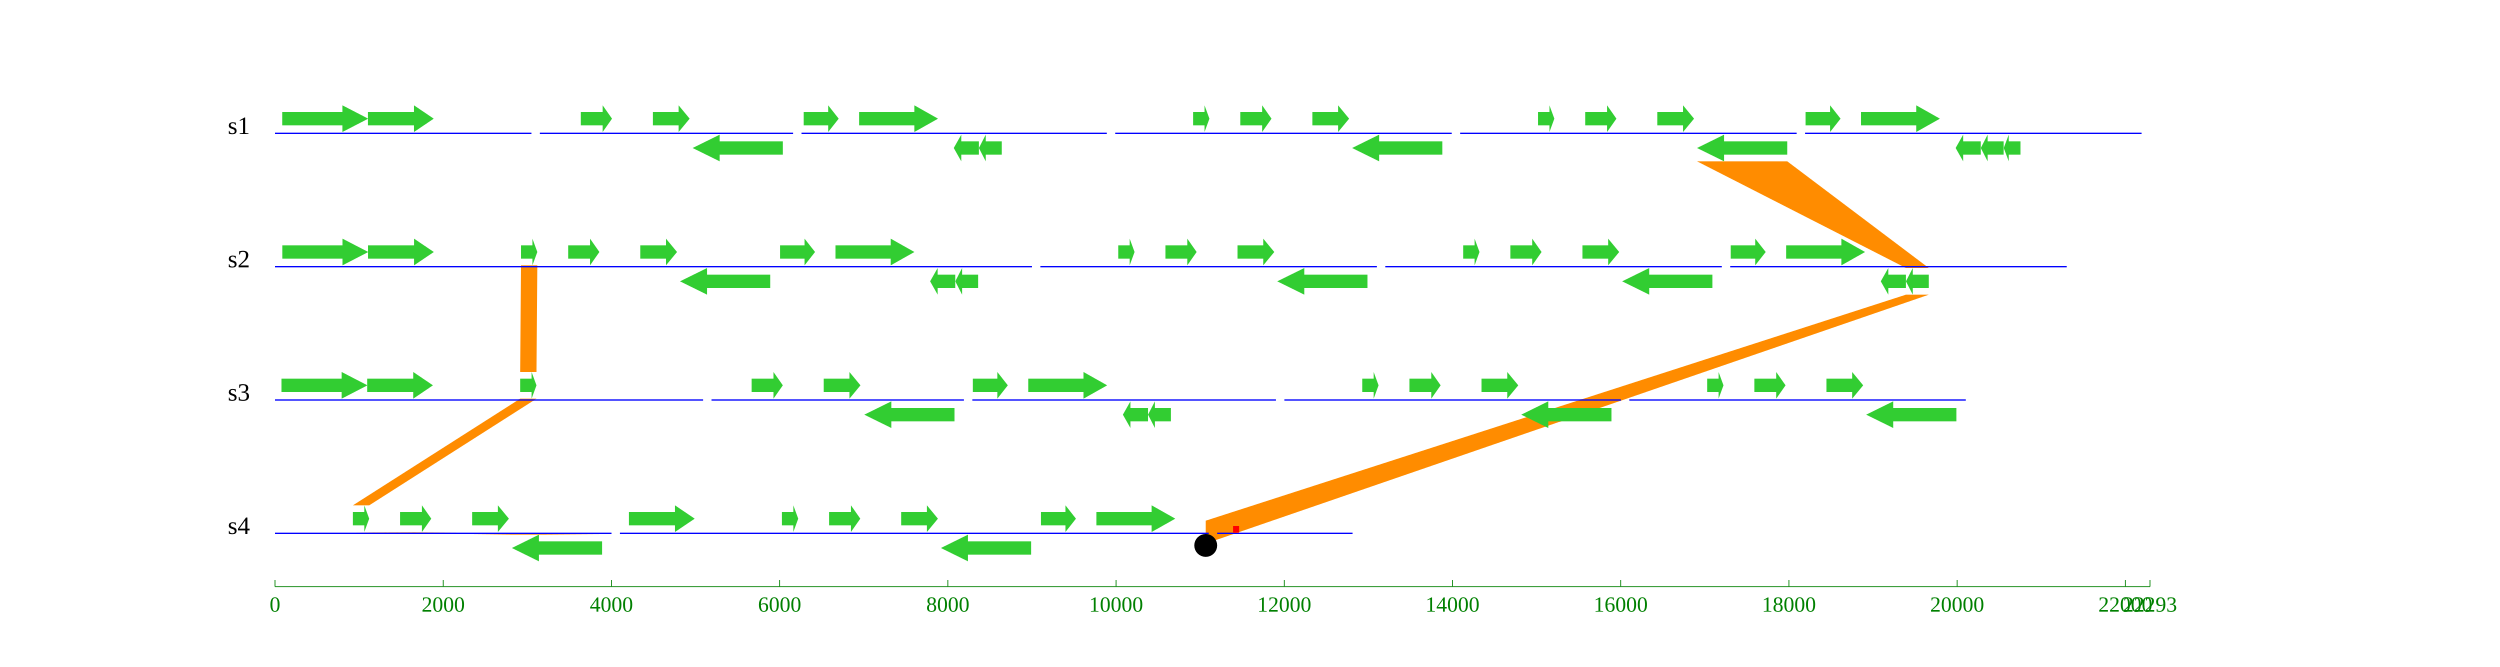
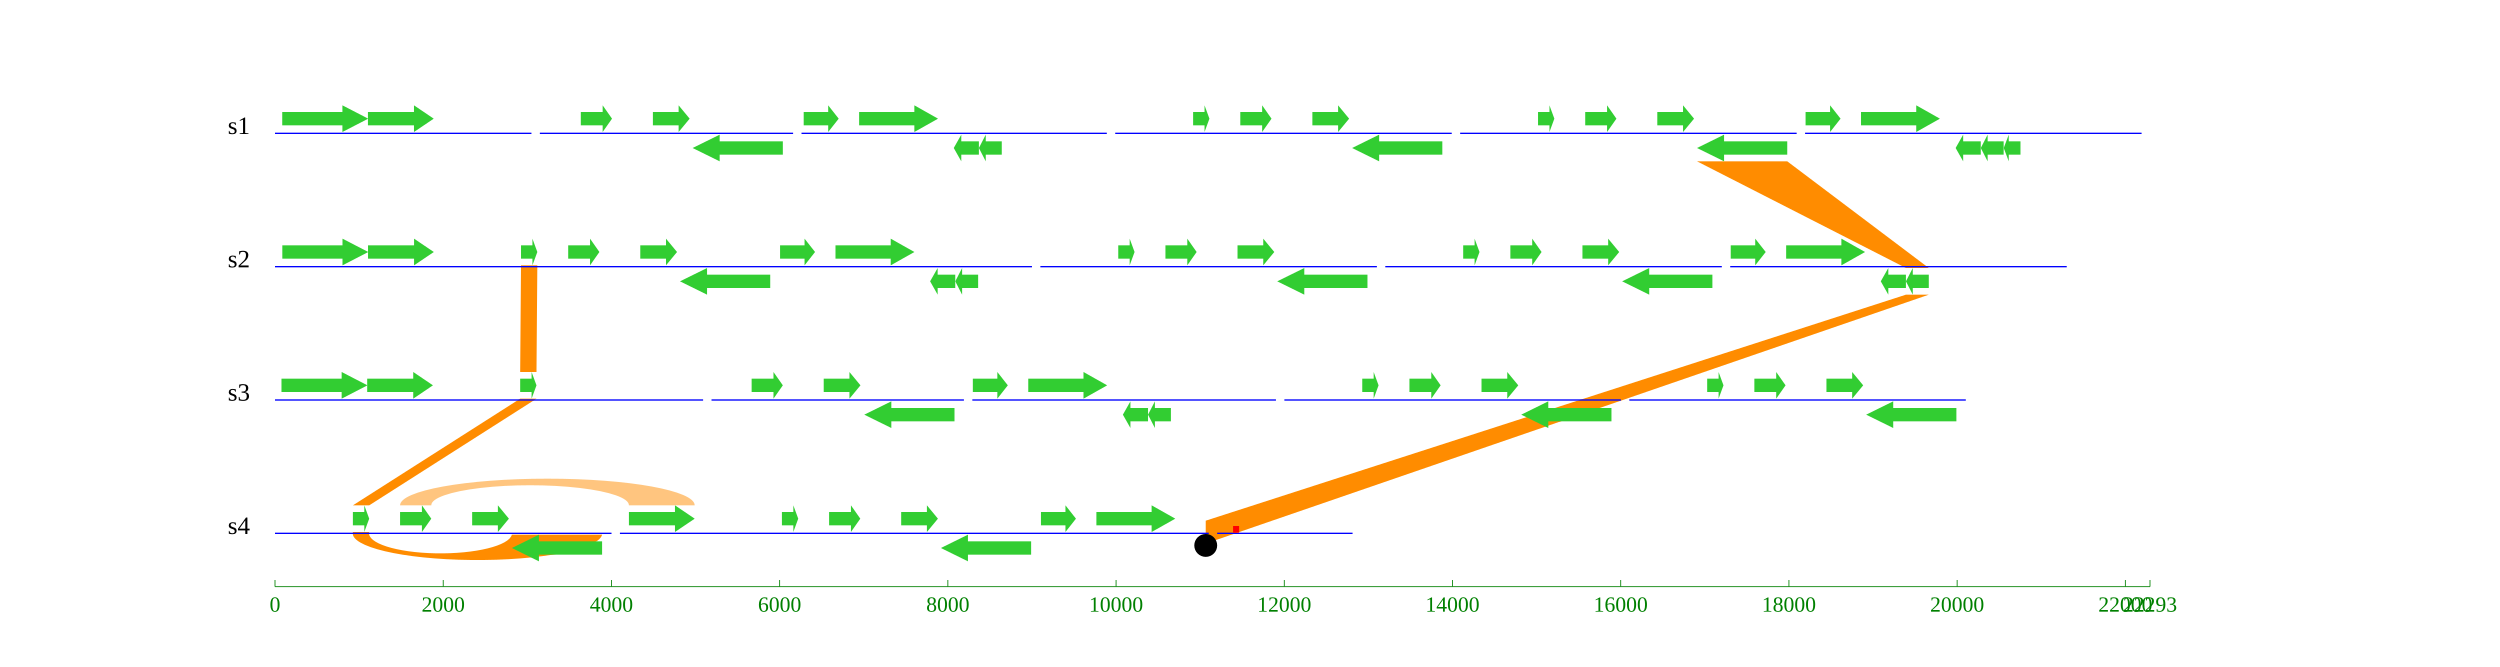
<svg xmlns="http://www.w3.org/2000/svg" version="1.1" width="1500" height="400">
  <text x="150" y="80.4" font-size="15px" fill="black" text-anchor="end">s1</text>
  <text x="150" y="160.4" font-size="15px" fill="black" text-anchor="end">s2</text>
  <text x="150" y="240.4" font-size="15px" fill="black" text-anchor="end">s3</text>
  <text x="150" y="320.4" font-size="15px" fill="black" text-anchor="end">s4</text>
  <line x1="165" y1="352" x2="1290" y2="352" style="stroke:green;stroke-width:0.5" />
  <line x1="165" y1="348" x2="165" y2="352" style="stroke:green;stroke-width:0.5;opacity:1" />
  <text x="165" y="367" font-size="13px" fill="green" text-anchor="middle" font-family="Times New Roman">0</text>
  <line x1="265.929" y1="348" x2="265.929" y2="352" style="stroke:green;stroke-width:0.5;opacity:1" />
  <text x="265.929" y="367" font-size="13px" fill="green" text-anchor="middle" font-family="Times New Roman">2000</text>
  <line x1="366.857" y1="348" x2="366.857" y2="352" style="stroke:green;stroke-width:0.5;opacity:1" />
  <text x="366.857" y="367" font-size="13px" fill="green" text-anchor="middle" font-family="Times New Roman">4000</text>
  <line x1="467.786" y1="348" x2="467.786" y2="352" style="stroke:green;stroke-width:0.5;opacity:1" />
  <text x="467.786" y="367" font-size="13px" fill="green" text-anchor="middle" font-family="Times New Roman">6000</text>
  <line x1="568.714" y1="348" x2="568.714" y2="352" style="stroke:green;stroke-width:0.5;opacity:1" />
  <text x="568.714" y="367" font-size="13px" fill="green" text-anchor="middle" font-family="Times New Roman">8000</text>
  <line x1="669.643" y1="348" x2="669.643" y2="352" style="stroke:green;stroke-width:0.5;opacity:1" />
  <text x="669.643" y="367" font-size="13px" fill="green" text-anchor="middle" font-family="Times New Roman">10000</text>
  <line x1="770.571" y1="348" x2="770.571" y2="352" style="stroke:green;stroke-width:0.5;opacity:1" />
  <text x="770.571" y="367" font-size="13px" fill="green" text-anchor="middle" font-family="Times New Roman">12000</text>
  <line x1="871.5" y1="348" x2="871.5" y2="352" style="stroke:green;stroke-width:0.5;opacity:1" />
  <text x="871.5" y="367" font-size="13px" fill="green" text-anchor="middle" font-family="Times New Roman">14000</text>
  <line x1="972.428" y1="348" x2="972.428" y2="352" style="stroke:green;stroke-width:0.5;opacity:1" />
  <text x="972.428" y="367" font-size="13px" fill="green" text-anchor="middle" font-family="Times New Roman">16000</text>
  <line x1="1073.357" y1="348" x2="1073.357" y2="352" style="stroke:green;stroke-width:0.5;opacity:1" />
  <text x="1073.357" y="367" font-size="13px" fill="green" text-anchor="middle" font-family="Times New Roman">18000</text>
  <line x1="1174.285" y1="348" x2="1174.285" y2="352" style="stroke:green;stroke-width:0.5;opacity:1" />
  <text x="1174.285" y="367" font-size="13px" fill="green" text-anchor="middle" font-family="Times New Roman">20000</text>
  <line x1="1275.214" y1="348" x2="1275.214" y2="352" style="stroke:green;stroke-width:0.5;opacity:1" />
  <text x="1275.214" y="367" font-size="13px" fill="green" text-anchor="middle" font-family="Times New Roman">22000</text>
  <line x1="1290" y1="348" x2="1290" y2="352" style="stroke:green;stroke-width:0.5;opacity:1" />
  <text x="1290" y="367" font-size="13px" fill="green" text-anchor="middle" font-family="Times New Roman">22293</text>
  <g>
    <polygon points="312.103,239.2 321.893,239.2 221.52,303.2 211.73,303.2" style="fill:#FF8C00;stroke:#000000;stroke-width:0;opacity:1" />
  </g>
  <g>
+     <path d="M258.763 303.2 L240.04 303.2 A88.388 16  0 0 1   416.817 303.2 L377.354 303.2 A59.296 12 0 1 0 258.763 303.2 Z" style="fill:#FF8C00;opacity:0.5" />
+   </g>
+   <g>
+     <polygon points="1143.553,176.8 1157.279,176.8 723.438,326.126 723.438,312.4" style="fill:#FF8C00;stroke:#000000;stroke-width:0;opacity:1" />
+   </g>
+   <g>
+     <path d="M221.52 319.2 L211.73 319.2 A74.763 16  0 1 0   361.256 320.8 L307.107 320.8 A42.794 12 0 0 1 221.52 319.2 Z" style="fill:#FF8C00;opacity:1" />
+   </g>
+   <g>
+     <polygon points="1018.199,96.8 1072.348,96.8 1157.279,160.8 1143.553,160.8" style="fill:#FF8C00;stroke:#000000;stroke-width:0;opacity:1" />
+   </g>
+   <g>
    <polygon points="312.608,159.2 322.398,159.2 321.893,223.2 312.103,223.2" style="fill:#FF8C00;stroke:#000000;stroke-width:0;opacity:1" />
  </g>
  <g>
-     <polygon points="211.73,319.2 221.52,319.2 361.256,320.8 307.107,320.8" style="fill:#FF8C00;stroke:#000000;stroke-width:0;opacity:1" />
-   </g>
-   <g>
-     <polygon points="1143.553,176.8 1157.279,176.8 723.438,326.126 723.438,312.4" style="fill:#FF8C00;stroke:#000000;stroke-width:0;opacity:1" />
-   </g>
-   <g>
-     <polygon points="1018.199,96.8 1072.348,96.8 1157.279,160.8 1143.553,160.8" style="fill:#FF8C00;stroke:#000000;stroke-width:0;opacity:1" />
-   </g>
-   <g>
    <rect x="165" y="79.6" width="153.866" height="0.8" style="fill:blue" />
  </g>
  <g>
    <rect x="323.912" y="79.6" width="151.948" height="0.8" style="fill:blue" />
  </g>
  <g>
    <rect x="480.906" y="79.6" width="183.185" height="0.8" style="fill:blue" />
  </g>
  <g>
    <rect x="669.138" y="79.6" width="201.908" height="0.8" style="fill:blue" />
  </g>
  <g>
    <rect x="876.092" y="79.6" width="201.908" height="0.8" style="fill:blue" />
  </g>
  <g>
    <rect x="1083.046" y="79.6" width="201.908" height="0.8" style="fill:blue" />
  </g>
  <g>
    <rect x="165" y="159.6" width="454.178" height="0.8" style="fill:blue" />
  </g>
  <g>
    <rect x="624.225" y="159.6" width="201.908" height="0.8" style="fill:blue" />
  </g>
  <g>
    <rect x="831.179" y="159.6" width="201.908" height="0.8" style="fill:blue" />
  </g>
  <g>
    <rect x="1038.133" y="159.6" width="201.908" height="0.8" style="fill:blue" />
  </g>
  <g>
    <rect x="165" y="239.6" width="256.863" height="0.8" style="fill:blue" />
  </g>
  <g>
    <rect x="426.91" y="239.6" width="151.443" height="0.8" style="fill:blue" />
  </g>
  <g>
    <rect x="583.399" y="239.6" width="182.176" height="0.8" style="fill:blue" />
  </g>
  <g>
    <rect x="770.622" y="239.6" width="201.908" height="0.8" style="fill:blue" />
  </g>
  <g>
    <rect x="977.576" y="239.6" width="201.908" height="0.8" style="fill:blue" />
  </g>
  <g>
    <rect x="165" y="319.6" width="201.908" height="0.8" style="fill:blue" />
  </g>
  <g>
    <rect x="371.954" y="319.6" width="353.3" height="0.8" style="fill:blue" />
  </g>
  <g>
    <rect x="730.301" y="319.6" width="81.247" height="0.8" style="fill:blue" />
  </g>
  <g style="fill:none">
    <polygon points="169.34,67.2 169.34,75.2 205.442,75.2 205.442,79.2 220.914,71.2 205.442,63.2 205.442,67.2" style="fill:rgb(50,205,50);stroke:black;stroke-width:0;opacity:1" />
  </g>
  <g style="fill:none">
    <polygon points="220.763,67.2 220.763,75.2 248.387,75.2 248.387,79.2 260.226,71.2 248.387,63.2 248.387,67.2" style="fill:rgb(50,205,50);stroke:black;stroke-width:0;opacity:1" />
  </g>
  <g style="fill:none">
    <polygon points="348.488,67.2 348.488,75.2 361.594,75.2 361.594,79.2 367.21,71.2 361.594,63.2 361.594,67.2" style="fill:rgb(50,205,50);stroke:black;stroke-width:0;opacity:1" />
  </g>
  <g style="fill:none">
    <polygon points="391.736,67.2 391.736,75.2 407.173,75.2 407.173,79.2 413.789,71.2 407.173,63.2 407.173,67.2" style="fill:rgb(50,205,50);stroke:black;stroke-width:0;opacity:1" />
  </g>
  <g style="fill:none">
    <polygon points="415.555,88.8 431.8,96.8 431.8,92.8 469.703,92.8 469.703,84.8 431.8,84.8 431.8,80.8" style="fill:rgb(50,205,50);stroke:black;stroke-width:0;opacity:1" />
  </g>
  <g style="fill:none">
    <polygon points="482.218,67.2 482.218,75.2 496.914,75.2 496.914,79.2 503.212,71.2 496.914,63.2 496.914,67.2" style="fill:rgb(50,205,50);stroke:black;stroke-width:0;opacity:1" />
  </g>
  <g style="fill:none">
    <polygon points="515.474,67.2 515.474,75.2 548.609,75.2 548.609,79.2 562.81,71.2 548.609,63.2 548.609,67.2" style="fill:rgb(50,205,50);stroke:black;stroke-width:0;opacity:1" />
  </g>
  <g style="fill:none">
    <polygon points="572.247,88.8 576.773,96.8 576.773,92.8 587.335,92.8 587.335,84.8 576.773,84.8 576.773,80.8" style="fill:rgb(50,205,50);stroke:black;stroke-width:0;opacity:1" />
  </g>
  <g style="fill:none">
    <polygon points="587.335,88.8 591.453,96.8 591.453,92.8 601.062,92.8 601.062,84.8 591.453,84.8 591.453,80.8" style="fill:rgb(50,205,50);stroke:black;stroke-width:0;opacity:1" />
  </g>
  <g style="fill:none">
    <polygon points="715.868,67.2 715.868,75.2 722.721,75.2 722.721,79.2 725.658,71.2 722.721,63.2 722.721,67.2" style="fill:rgb(50,205,50);stroke:black;stroke-width:0;opacity:1" />
  </g>
  <g style="fill:none">
    <polygon points="744.178,67.2 744.178,75.2 757.284,75.2 757.284,79.2 762.901,71.2 757.284,63.2 757.284,67.2" style="fill:rgb(50,205,50);stroke:black;stroke-width:0;opacity:1" />
  </g>
  <g style="fill:none">
    <polygon points="787.426,67.2 787.426,75.2 802.863,75.2 802.863,79.2 809.479,71.2 802.863,63.2 802.863,67.2" style="fill:rgb(50,205,50);stroke:black;stroke-width:0;opacity:1" />
  </g>
  <g style="fill:none">
    <polygon points="811.245,88.8 827.49,96.8 827.49,92.8 865.394,92.8 865.394,84.8 827.49,84.8 827.49,80.8" style="fill:rgb(50,205,50);stroke:black;stroke-width:0;opacity:1" />
  </g>
  <g style="fill:none">
    <polygon points="922.822,67.2 922.822,75.2 929.675,75.2 929.675,79.2 932.612,71.2 929.675,63.2 929.675,67.2" style="fill:rgb(50,205,50);stroke:black;stroke-width:0;opacity:1" />
  </g>
  <g style="fill:none">
    <polygon points="951.132,67.2 951.132,75.2 964.238,75.2 964.238,79.2 969.855,71.2 964.238,63.2 964.238,67.2" style="fill:rgb(50,205,50);stroke:black;stroke-width:0;opacity:1" />
  </g>
  <g style="fill:none">
    <polygon points="994.38,67.2 994.38,75.2 1009.817,75.2 1009.817,79.2 1016.433,71.2 1009.817,63.2 1009.817,67.2" style="fill:rgb(50,205,50);stroke:black;stroke-width:0;opacity:1" />
  </g>
  <g style="fill:none">
    <polygon points="1018.199,88.8 1034.444,96.8 1034.444,92.8 1072.348,92.8 1072.348,84.8 1034.444,84.8 1034.444,80.8" style="fill:rgb(50,205,50);stroke:black;stroke-width:0;opacity:1" />
  </g>
  <g style="fill:none">
    <polygon points="1083.349,67.2 1083.349,75.2 1098.044,75.2 1098.044,79.2 1104.342,71.2 1098.044,63.2 1098.044,67.2" style="fill:rgb(50,205,50);stroke:black;stroke-width:0;opacity:1" />
  </g>
  <g style="fill:none">
    <polygon points="1116.605,67.2 1116.605,75.2 1149.74,75.2 1149.74,79.2 1163.94,71.2 1149.74,63.2 1149.74,67.2" style="fill:rgb(50,205,50);stroke:black;stroke-width:0;opacity:1" />
  </g>
  <g style="fill:none">
    <polygon points="1173.377,88.8 1177.904,96.8 1177.904,92.8 1188.466,92.8 1188.466,84.8 1177.904,84.8 1177.904,80.8" style="fill:rgb(50,205,50);stroke:black;stroke-width:0;opacity:1" />
  </g>
  <g style="fill:none">
    <polygon points="1188.466,88.8 1192.584,96.8 1192.584,92.8 1202.192,92.8 1202.192,84.8 1192.584,84.8 1192.584,80.8" style="fill:rgb(50,205,50);stroke:black;stroke-width:0;opacity:1" />
  </g>
  <g style="fill:none">
    <polygon points="1202.243,88.8 1205.255,96.8 1205.255,92.8 1212.285,92.8 1212.285,84.8 1205.255,84.8 1205.255,80.8" style="fill:rgb(50,205,50);stroke:black;stroke-width:0;opacity:1" />
  </g>
  <g style="fill:none">
    <polygon points="169.39,147.2 169.39,155.2 205.493,155.2 205.493,159.2 220.965,151.2 205.493,143.2 205.493,147.2" style="fill:rgb(50,205,50);stroke:black;stroke-width:0;opacity:1" />
  </g>
  <g style="fill:none">
    <polygon points="220.813,147.2 220.813,155.2 248.438,155.2 248.438,159.2 260.277,151.2 248.438,143.2 248.438,147.2" style="fill:rgb(50,205,50);stroke:black;stroke-width:0;opacity:1" />
  </g>
  <g style="fill:none">
    <polygon points="312.608,147.2 312.608,155.2 319.461,155.2 319.461,159.2 322.398,151.2 319.461,143.2 319.461,147.2" style="fill:rgb(50,205,50);stroke:black;stroke-width:0;opacity:1" />
  </g>
  <g style="fill:none">
    <polygon points="340.918,147.2 340.918,155.2 354.024,155.2 354.024,159.2 359.641,151.2 354.024,143.2 354.024,147.2" style="fill:rgb(50,205,50);stroke:black;stroke-width:0;opacity:1" />
  </g>
  <g style="fill:none">
    <polygon points="384.166,147.2 384.166,155.2 399.603,155.2 399.603,159.2 406.219,151.2 399.603,143.2 399.603,147.2" style="fill:rgb(50,205,50);stroke:black;stroke-width:0;opacity:1" />
  </g>
  <g style="fill:none">
    <polygon points="407.985,168.8 424.23,176.8 424.23,172.8 462.134,172.8 462.134,164.8 424.23,164.8 424.23,160.8" style="fill:rgb(50,205,50);stroke:black;stroke-width:0;opacity:1" />
  </g>
  <g style="fill:none">
    <polygon points="468.038,147.2 468.038,155.2 482.733,155.2 482.733,159.2 489.031,151.2 482.733,143.2 482.733,147.2" style="fill:rgb(50,205,50);stroke:black;stroke-width:0;opacity:1" />
  </g>
  <g style="fill:none">
    <polygon points="501.294,147.2 501.294,155.2 534.429,155.2 534.429,159.2 548.629,151.2 534.429,143.2 534.429,147.2" style="fill:rgb(50,205,50);stroke:black;stroke-width:0;opacity:1" />
  </g>
  <g style="fill:none">
    <polygon points="558.066,168.8 562.593,176.8 562.593,172.8 573.155,172.8 573.155,164.8 562.593,164.8 562.593,160.8" style="fill:rgb(50,205,50);stroke:black;stroke-width:0;opacity:1" />
  </g>
  <g style="fill:none">
    <polygon points="573.155,168.8 577.273,176.8 577.273,172.8 586.881,172.8 586.881,164.8 577.273,164.8 577.273,160.8" style="fill:rgb(50,205,50);stroke:black;stroke-width:0;opacity:1" />
  </g>
  <g style="fill:none">
    <polygon points="670.955,147.2 670.955,155.2 677.808,155.2 677.808,159.2 680.745,151.2 677.808,143.2 677.808,147.2" style="fill:rgb(50,205,50);stroke:black;stroke-width:0;opacity:1" />
  </g>
  <g style="fill:none">
    <polygon points="699.265,147.2 699.265,155.2 712.371,155.2 712.371,159.2 717.987,151.2 712.371,143.2 712.371,147.2" style="fill:rgb(50,205,50);stroke:black;stroke-width:0;opacity:1" />
  </g>
  <g style="fill:none">
    <polygon points="742.513,147.2 742.513,155.2 757.95,155.2 757.95,159.2 764.566,151.2 757.95,143.2 757.95,147.2" style="fill:rgb(50,205,50);stroke:black;stroke-width:0;opacity:1" />
  </g>
  <g style="fill:none">
    <polygon points="766.332,168.8 782.577,176.8 782.577,172.8 820.48,172.8 820.48,164.8 782.577,164.8 782.577,160.8" style="fill:rgb(50,205,50);stroke:black;stroke-width:0;opacity:1" />
  </g>
  <g style="fill:none">
    <polygon points="877.909,147.2 877.909,155.2 884.762,155.2 884.762,159.2 887.699,151.2 884.762,143.2 884.762,147.2" style="fill:rgb(50,205,50);stroke:black;stroke-width:0;opacity:1" />
  </g>
  <g style="fill:none">
    <polygon points="906.219,147.2 906.219,155.2 919.325,155.2 919.325,159.2 924.941,151.2 919.325,143.2 919.325,147.2" style="fill:rgb(50,205,50);stroke:black;stroke-width:0;opacity:1" />
  </g>
  <g style="fill:none">
    <polygon points="949.467,147.2 949.467,155.2 964.904,155.2 964.904,159.2 971.52,151.2 964.904,143.2 964.904,147.2" style="fill:rgb(50,205,50);stroke:black;stroke-width:0;opacity:1" />
  </g>
  <g style="fill:none">
    <polygon points="973.286,168.8 989.531,176.8 989.531,172.8 1027.434,172.8 1027.434,164.8 989.531,164.8 989.531,160.8" style="fill:rgb(50,205,50);stroke:black;stroke-width:0;opacity:1" />
  </g>
  <g style="fill:none">
    <polygon points="1038.436,147.2 1038.436,155.2 1053.131,155.2 1053.131,159.2 1059.429,151.2 1053.131,143.2 1053.131,147.2" style="fill:rgb(50,205,50);stroke:black;stroke-width:0;opacity:1" />
  </g>
  <g style="fill:none">
    <polygon points="1071.692,147.2 1071.692,155.2 1104.826,155.2 1104.826,159.2 1119.027,151.2 1104.826,143.2 1104.826,147.2" style="fill:rgb(50,205,50);stroke:black;stroke-width:0;opacity:1" />
  </g>
  <g style="fill:none">
    <polygon points="1128.464,168.8 1132.991,176.8 1132.991,172.8 1143.553,172.8 1143.553,164.8 1132.991,164.8 1132.991,160.8" style="fill:rgb(50,205,50);stroke:black;stroke-width:0;opacity:1" />
  </g>
  <g style="fill:none">
    <polygon points="1143.553,168.8 1147.671,176.8 1147.671,172.8 1157.279,172.8 1157.279,164.8 1147.671,164.8 1147.671,160.8" style="fill:rgb(50,205,50);stroke:black;stroke-width:0;opacity:1" />
  </g>
  <g style="fill:none">
    <polygon points="168.886,227.2 168.886,235.2 204.988,235.2 204.988,239.2 220.46,231.2 204.988,223.2 204.988,227.2" style="fill:rgb(50,205,50);stroke:black;stroke-width:0;opacity:1" />
  </g>
  <g style="fill:none">
    <polygon points="220.309,227.2 220.309,235.2 247.933,235.2 247.933,239.2 259.772,231.2 247.933,223.2 247.933,227.2" style="fill:rgb(50,205,50);stroke:black;stroke-width:0;opacity:1" />
  </g>
  <g style="fill:none">
    <polygon points="312.103,227.2 312.103,235.2 318.956,235.2 318.956,239.2 321.893,231.2 318.956,223.2 318.956,227.2" style="fill:rgb(50,205,50);stroke:black;stroke-width:0;opacity:1" />
  </g>
  <g style="fill:none">
    <polygon points="450.981,227.2 450.981,235.2 464.087,235.2 464.087,239.2 469.703,231.2 464.087,223.2 464.087,227.2" style="fill:rgb(50,205,50);stroke:black;stroke-width:0;opacity:1" />
  </g>
  <g style="fill:none">
    <polygon points="494.229,227.2 494.229,235.2 509.666,235.2 509.666,239.2 516.282,231.2 509.666,223.2 509.666,227.2" style="fill:rgb(50,205,50);stroke:black;stroke-width:0;opacity:1" />
  </g>
  <g style="fill:none">
    <polygon points="518.553,248.8 534.797,256.8 534.797,252.8 572.701,252.8 572.701,244.8 534.797,244.8 534.797,240.8" style="fill:rgb(50,205,50);stroke:black;stroke-width:0;opacity:1" />
  </g>
  <g style="fill:none">
    <polygon points="583.702,227.2 583.702,235.2 598.397,235.2 598.397,239.2 604.695,231.2 598.397,223.2 598.397,227.2" style="fill:rgb(50,205,50);stroke:black;stroke-width:0;opacity:1" />
  </g>
  <g style="fill:none">
    <polygon points="616.958,227.2 616.958,235.2 650.093,235.2 650.093,239.2 664.294,231.2 650.093,223.2 650.093,227.2" style="fill:rgb(50,205,50);stroke:black;stroke-width:0;opacity:1" />
  </g>
  <g style="fill:none">
    <polygon points="673.73,248.8 678.257,256.8 678.257,252.8 688.819,252.8 688.819,244.8 678.257,244.8 678.257,240.8" style="fill:rgb(50,205,50);stroke:black;stroke-width:0;opacity:1" />
  </g>
  <g style="fill:none">
    <polygon points="688.819,248.8 692.937,256.8 692.937,252.8 702.545,252.8 702.545,244.8 692.937,244.8 692.937,240.8" style="fill:rgb(50,205,50);stroke:black;stroke-width:0;opacity:1" />
  </g>
  <g style="fill:none">
    <polygon points="817.352,227.2 817.352,235.2 824.205,235.2 824.205,239.2 827.142,231.2 824.205,223.2 824.205,227.2" style="fill:rgb(50,205,50);stroke:black;stroke-width:0;opacity:1" />
  </g>
  <g style="fill:none">
    <polygon points="845.662,227.2 845.662,235.2 858.768,235.2 858.768,239.2 864.384,231.2 858.768,223.2 858.768,227.2" style="fill:rgb(50,205,50);stroke:black;stroke-width:0;opacity:1" />
  </g>
  <g style="fill:none">
    <polygon points="888.91,227.2 888.91,235.2 904.347,235.2 904.347,239.2 910.963,231.2 904.347,223.2 904.347,227.2" style="fill:rgb(50,205,50);stroke:black;stroke-width:0;opacity:1" />
  </g>
  <g style="fill:none">
    <polygon points="912.729,248.8 928.974,256.8 928.974,252.8 966.877,252.8 966.877,244.8 928.974,244.8 928.974,240.8" style="fill:rgb(50,205,50);stroke:black;stroke-width:0;opacity:1" />
  </g>
  <g style="fill:none">
    <polygon points="1024.306,227.2 1024.306,235.2 1031.159,235.2 1031.159,239.2 1034.096,231.2 1031.159,223.2 1031.159,227.2" style="fill:rgb(50,205,50);stroke:black;stroke-width:0;opacity:1" />
  </g>
  <g style="fill:none">
    <polygon points="1052.616,227.2 1052.616,235.2 1065.722,235.2 1065.722,239.2 1071.338,231.2 1065.722,223.2 1065.722,227.2" style="fill:rgb(50,205,50);stroke:black;stroke-width:0;opacity:1" />
  </g>
  <g style="fill:none">
    <polygon points="1095.864,227.2 1095.864,235.2 1111.301,235.2 1111.301,239.2 1117.917,231.2 1111.301,223.2 1111.301,227.2" style="fill:rgb(50,205,50);stroke:black;stroke-width:0;opacity:1" />
  </g>
  <g style="fill:none">
    <polygon points="1119.683,248.8 1135.928,256.8 1135.928,252.8 1173.831,252.8 1173.831,244.8 1135.928,244.8 1135.928,240.8" style="fill:rgb(50,205,50);stroke:black;stroke-width:0;opacity:1" />
  </g>
  <g style="fill:none">
    <polygon points="211.73,307.2 211.73,315.2 218.583,315.2 218.583,319.2 221.52,311.2 218.583,303.2 218.583,307.2" style="fill:rgb(50,205,50);stroke:black;stroke-width:0;opacity:1" />
  </g>
  <g style="fill:none">
    <polygon points="240.04,307.2 240.04,315.2 253.146,315.2 253.146,319.2 258.763,311.2 253.146,303.2 253.146,307.2" style="fill:rgb(50,205,50);stroke:black;stroke-width:0;opacity:1" />
  </g>
  <g style="fill:none">
    <polygon points="283.288,307.2 283.288,315.2 298.725,315.2 298.725,319.2 305.341,311.2 298.725,303.2 298.725,307.2" style="fill:rgb(50,205,50);stroke:black;stroke-width:0;opacity:1" />
  </g>
  <g style="fill:none">
    <polygon points="307.107,328.8 323.352,336.8 323.352,332.8 361.256,332.8 361.256,324.8 323.352,324.8 323.352,320.8" style="fill:rgb(50,205,50);stroke:black;stroke-width:0;opacity:1" />
  </g>
  <g style="fill:none">
    <polygon points="377.354,307.2 377.354,315.2 404.978,315.2 404.978,319.2 416.817,311.2 404.978,303.2 404.978,307.2" style="fill:rgb(50,205,50);stroke:black;stroke-width:0;opacity:1" />
  </g>
  <g style="fill:none">
    <polygon points="469.148,307.2 469.148,315.2 476.001,315.2 476.001,319.2 478.938,311.2 476.001,303.2 476.001,307.2" style="fill:rgb(50,205,50);stroke:black;stroke-width:0;opacity:1" />
  </g>
  <g style="fill:none">
    <polygon points="497.459,307.2 497.459,315.2 510.564,315.2 510.564,319.2 516.181,311.2 510.564,303.2 510.564,307.2" style="fill:rgb(50,205,50);stroke:black;stroke-width:0;opacity:1" />
  </g>
  <g style="fill:none">
    <polygon points="540.706,307.2 540.706,315.2 556.144,315.2 556.144,319.2 562.759,311.2 556.144,303.2 556.144,307.2" style="fill:rgb(50,205,50);stroke:black;stroke-width:0;opacity:1" />
  </g>
  <g style="fill:none">
    <polygon points="564.526,328.8 580.77,336.8 580.77,332.8 618.674,332.8 618.674,324.8 580.77,324.8 580.77,320.8" style="fill:rgb(50,205,50);stroke:black;stroke-width:0;opacity:1" />
  </g>
  <g style="fill:none">
    <polygon points="624.578,307.2 624.578,315.2 639.273,315.2 639.273,319.2 645.571,311.2 639.273,303.2 639.273,307.2" style="fill:rgb(50,205,50);stroke:black;stroke-width:0;opacity:1" />
  </g>
  <g style="fill:none">
    <polygon points="657.834,307.2 657.834,315.2 690.969,315.2 690.969,319.2 705.17,311.2 690.969,303.2 690.969,307.2" style="fill:rgb(50,205,50);stroke:black;stroke-width:0;opacity:1" />
  </g>
  <g style="fill:none">
    <circle cx="723.438" cy="327.263" r="6.863" stroke="black" stroke-width="0" fill="black" style="opacity:1" />
  </g>
  <g style="fill:none">
    <polygon points="739.839,315.6 739.839,319.6 743.472,319.6 743.472,315.6 " style="fill:red;stroke:black;stroke-width:0;opacity:1" />
  </g>
</svg>
